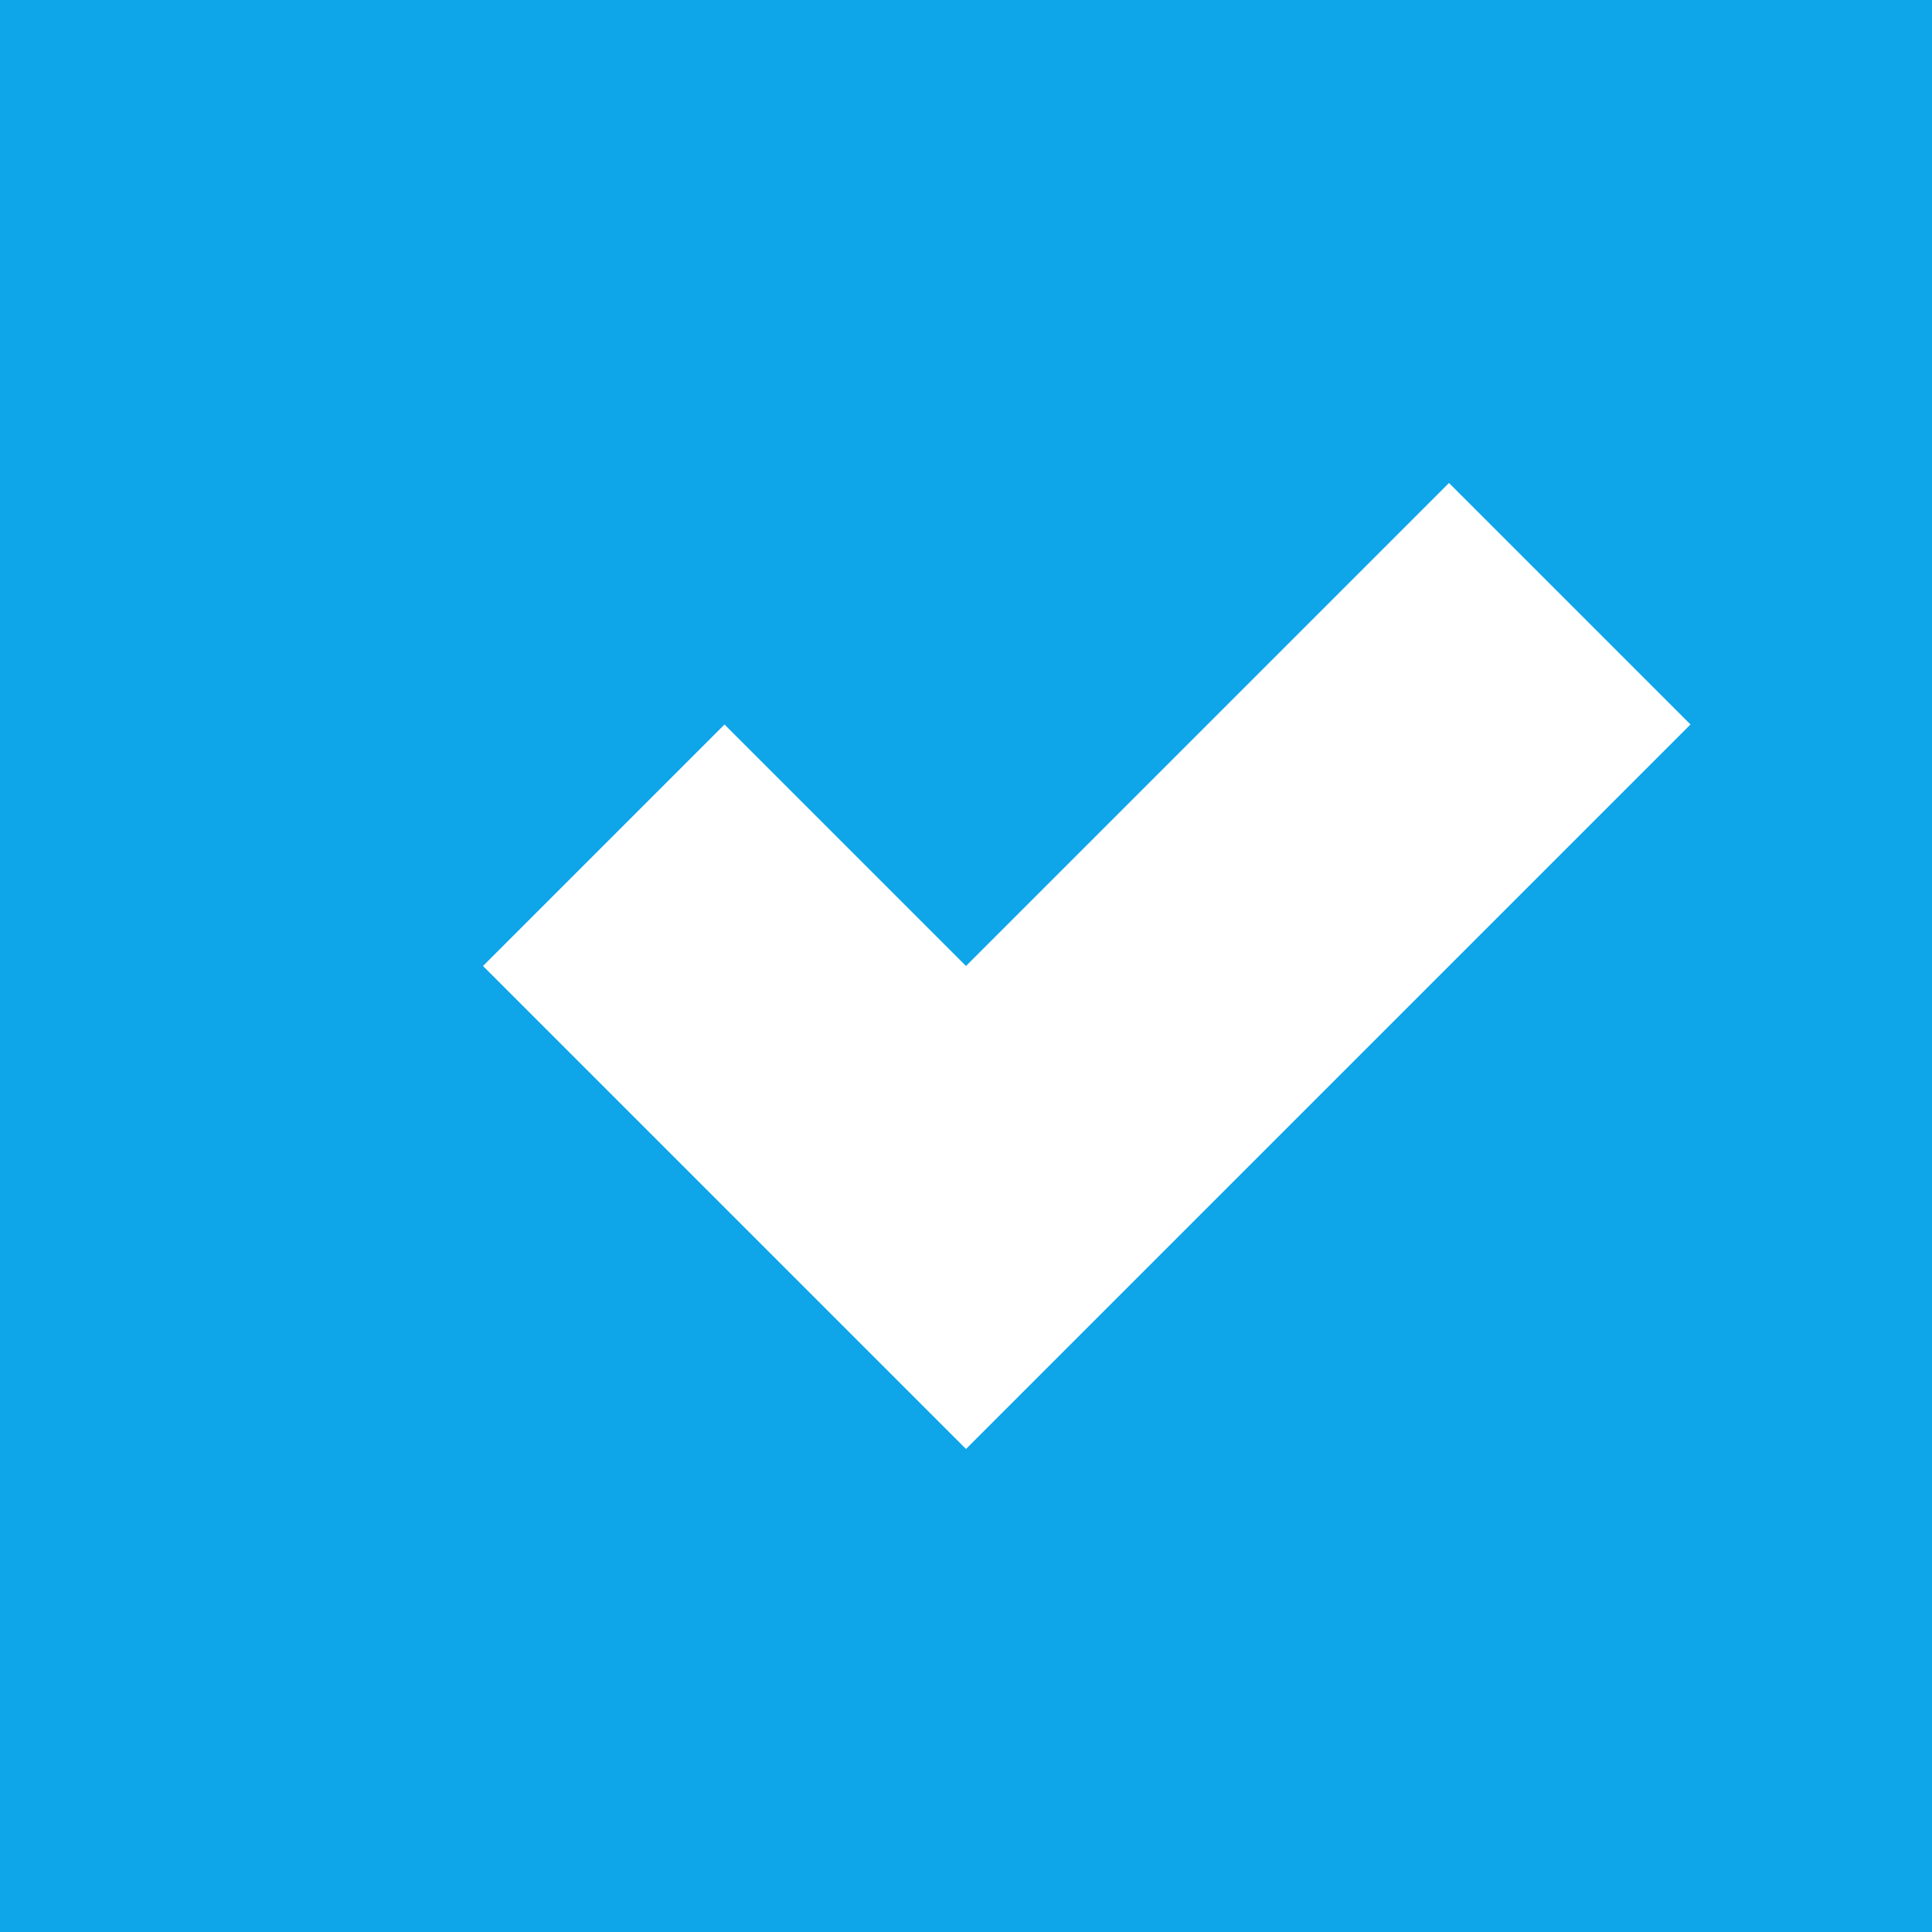
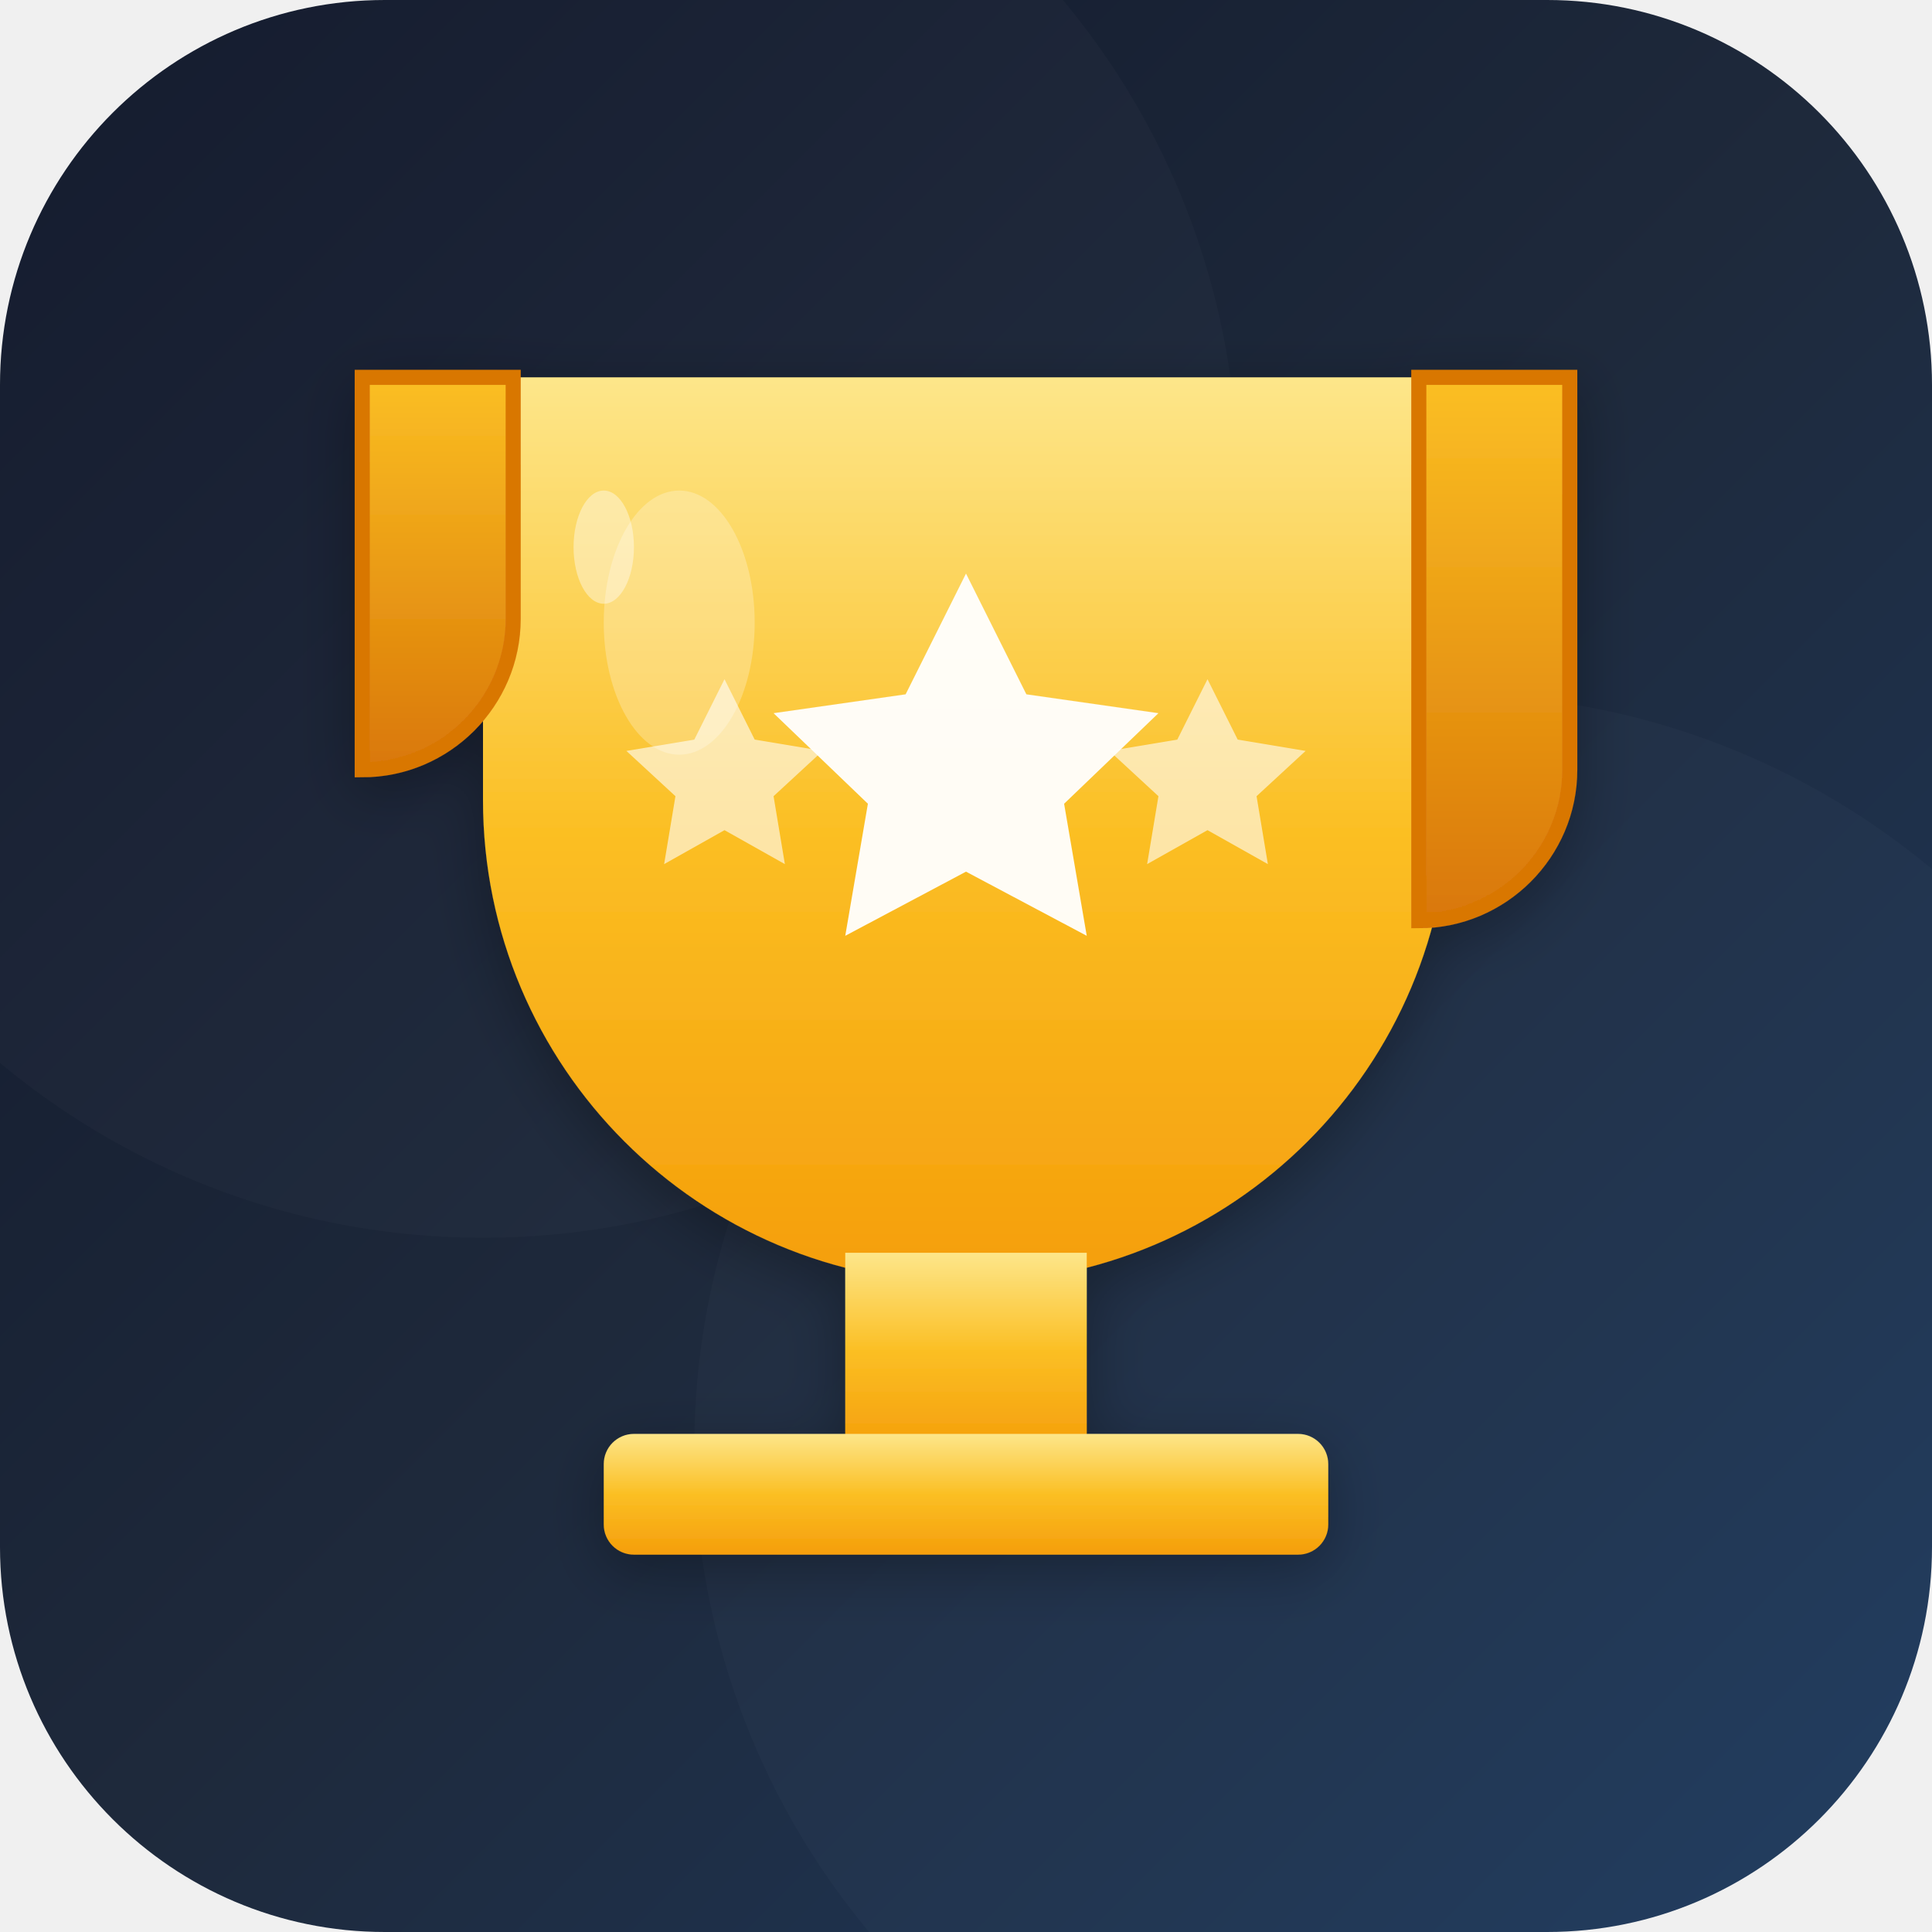
<svg xmlns="http://www.w3.org/2000/svg" viewBox="0 0 512 512">
-   <rect width="512" height="512" fill="#0ea5e9" />
-   <path d="M128 256L192 192L256 256L384 128L448 192L256 384L128 256Z" fill="white" />
+   <defs>
+     <linearGradient id="bg512" x1="0%" y1="0%" x2="100%" y2="100%">
+       <stop offset="0%" style="stop-color:#0f172a" />
+       <stop offset="50%" style="stop-color:#1e293b" />
+       <stop offset="100%" style="stop-color:#1e3a5f" />
+     </linearGradient>
+     <linearGradient id="trophy512" x1="0%" y1="0%" x2="0%" y2="100%">
+       <stop offset="0%" style="stop-color:#fde68a" />
+       <stop offset="50%" style="stop-color:#fbbf24" />
+       <stop offset="100%" style="stop-color:#f59e0b" />
+     </linearGradient>
+     <linearGradient id="handle512" x1="0%" y1="0%" x2="0%" y2="100%">
+       <stop offset="0%" style="stop-color:#fbbf24" />
+       <stop offset="100%" style="stop-color:#d97706" />
+     </linearGradient>
+     <filter id="shadow512" x="-20%" y="-20%" width="140%" height="140%">
+       <feDropShadow dx="0" dy="4" stdDeviation="8" flood-color="#000" flood-opacity="0.3" />
+     </filter>
+   </defs>
+   <rect width="512" height="512" rx="102" fill="url(#bg512)" />
+   <circle cx="128" cy="128" r="200" fill="white" opacity="0.02" />
+   <circle cx="384" cy="384" r="200" fill="white" opacity="0.02" />
+   <g filter="url(#shadow512)">
+     <path d="M128 100h256v112c0 70.7-57.3 128-128 128s-128-57.3-128-128V100z" fill="url(#trophy512)" />
+     <path d="M96 100h40v64c0 22-18 40-40 40V100z" fill="url(#handle512)" />
+     <path d="M96 100h40v64c0 22-18 40-40 40V100z" fill="none" stroke="#d97706" stroke-width="4" />
+     <path d="M376 100h40v104c0 22-18 40-40 40V100z" fill="url(#handle512)" />
+     <path d="M376 100h40v104c0 22-18 40-40 40V100z" fill="none" stroke="#d97706" stroke-width="4" />
+     <rect x="224" y="332" width="64" height="52" fill="url(#trophy512)" />
+     <rect x="160" y="380" width="192" height="32" rx="8" fill="url(#trophy512)" />
+   </g>
+   <path d="M256 152l16 32 35 5-25 24 6 35-32-17-32 17 6-35-25-24 35-5z" fill="white" opacity="0.95" />
+   <path d="M192 180l8 16 18 3-13 12 3 18-16-9-16 9 3-18-13-12 18-3z" fill="white" opacity="0.6" />
+   <path d="M320 180l8 16 18 3-13 12 3 18-16-9-16 9 3-18-13-12 18-3z" fill="white" opacity="0.6" />
+   <ellipse cx="180" cy="165" rx="20" ry="35" fill="white" opacity="0.25" />
+   <ellipse cx="160" cy="145" rx="8" ry="15" fill="white" opacity="0.4" />
</svg>
